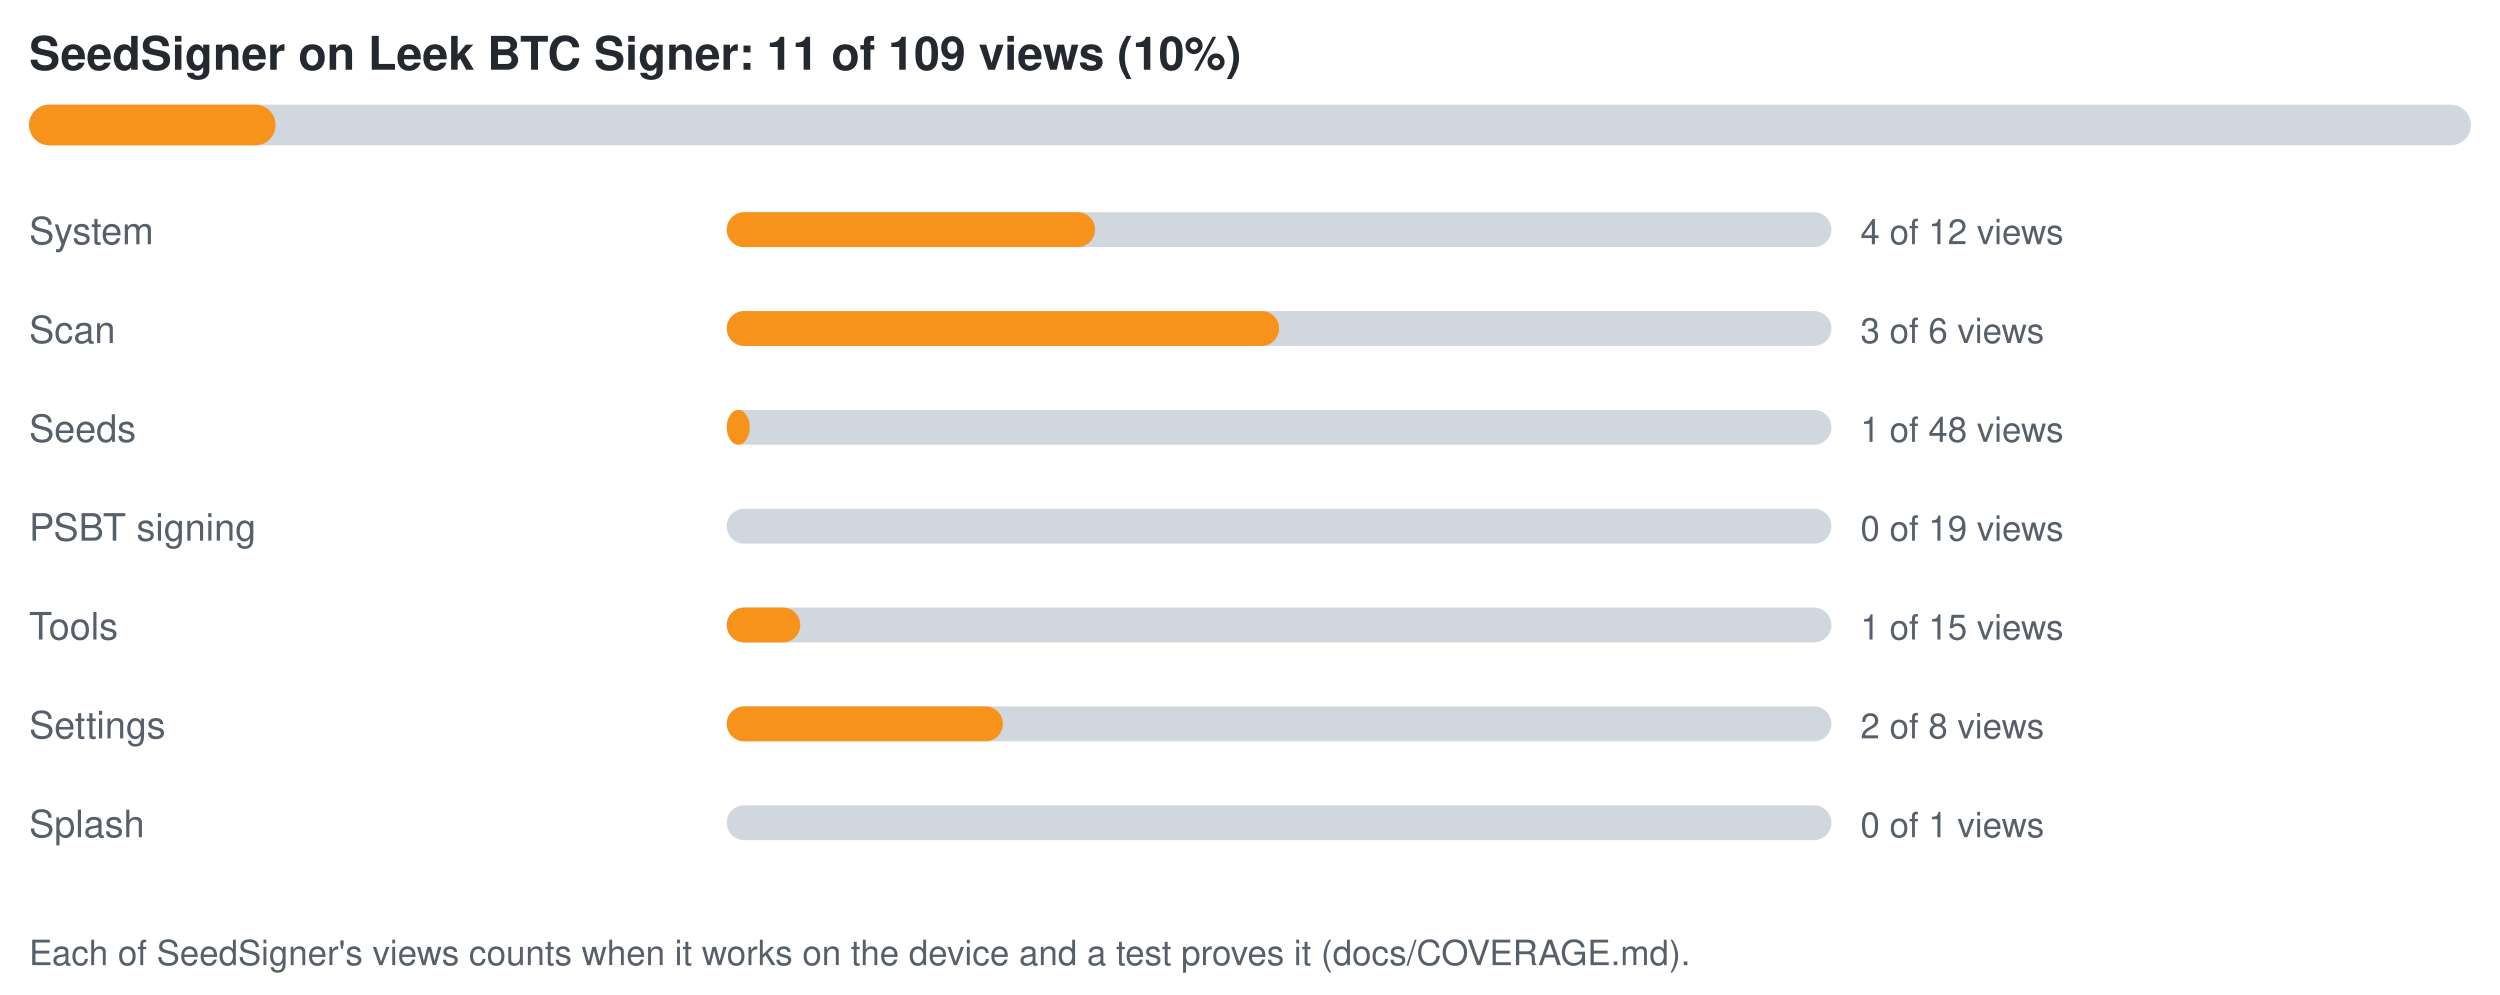
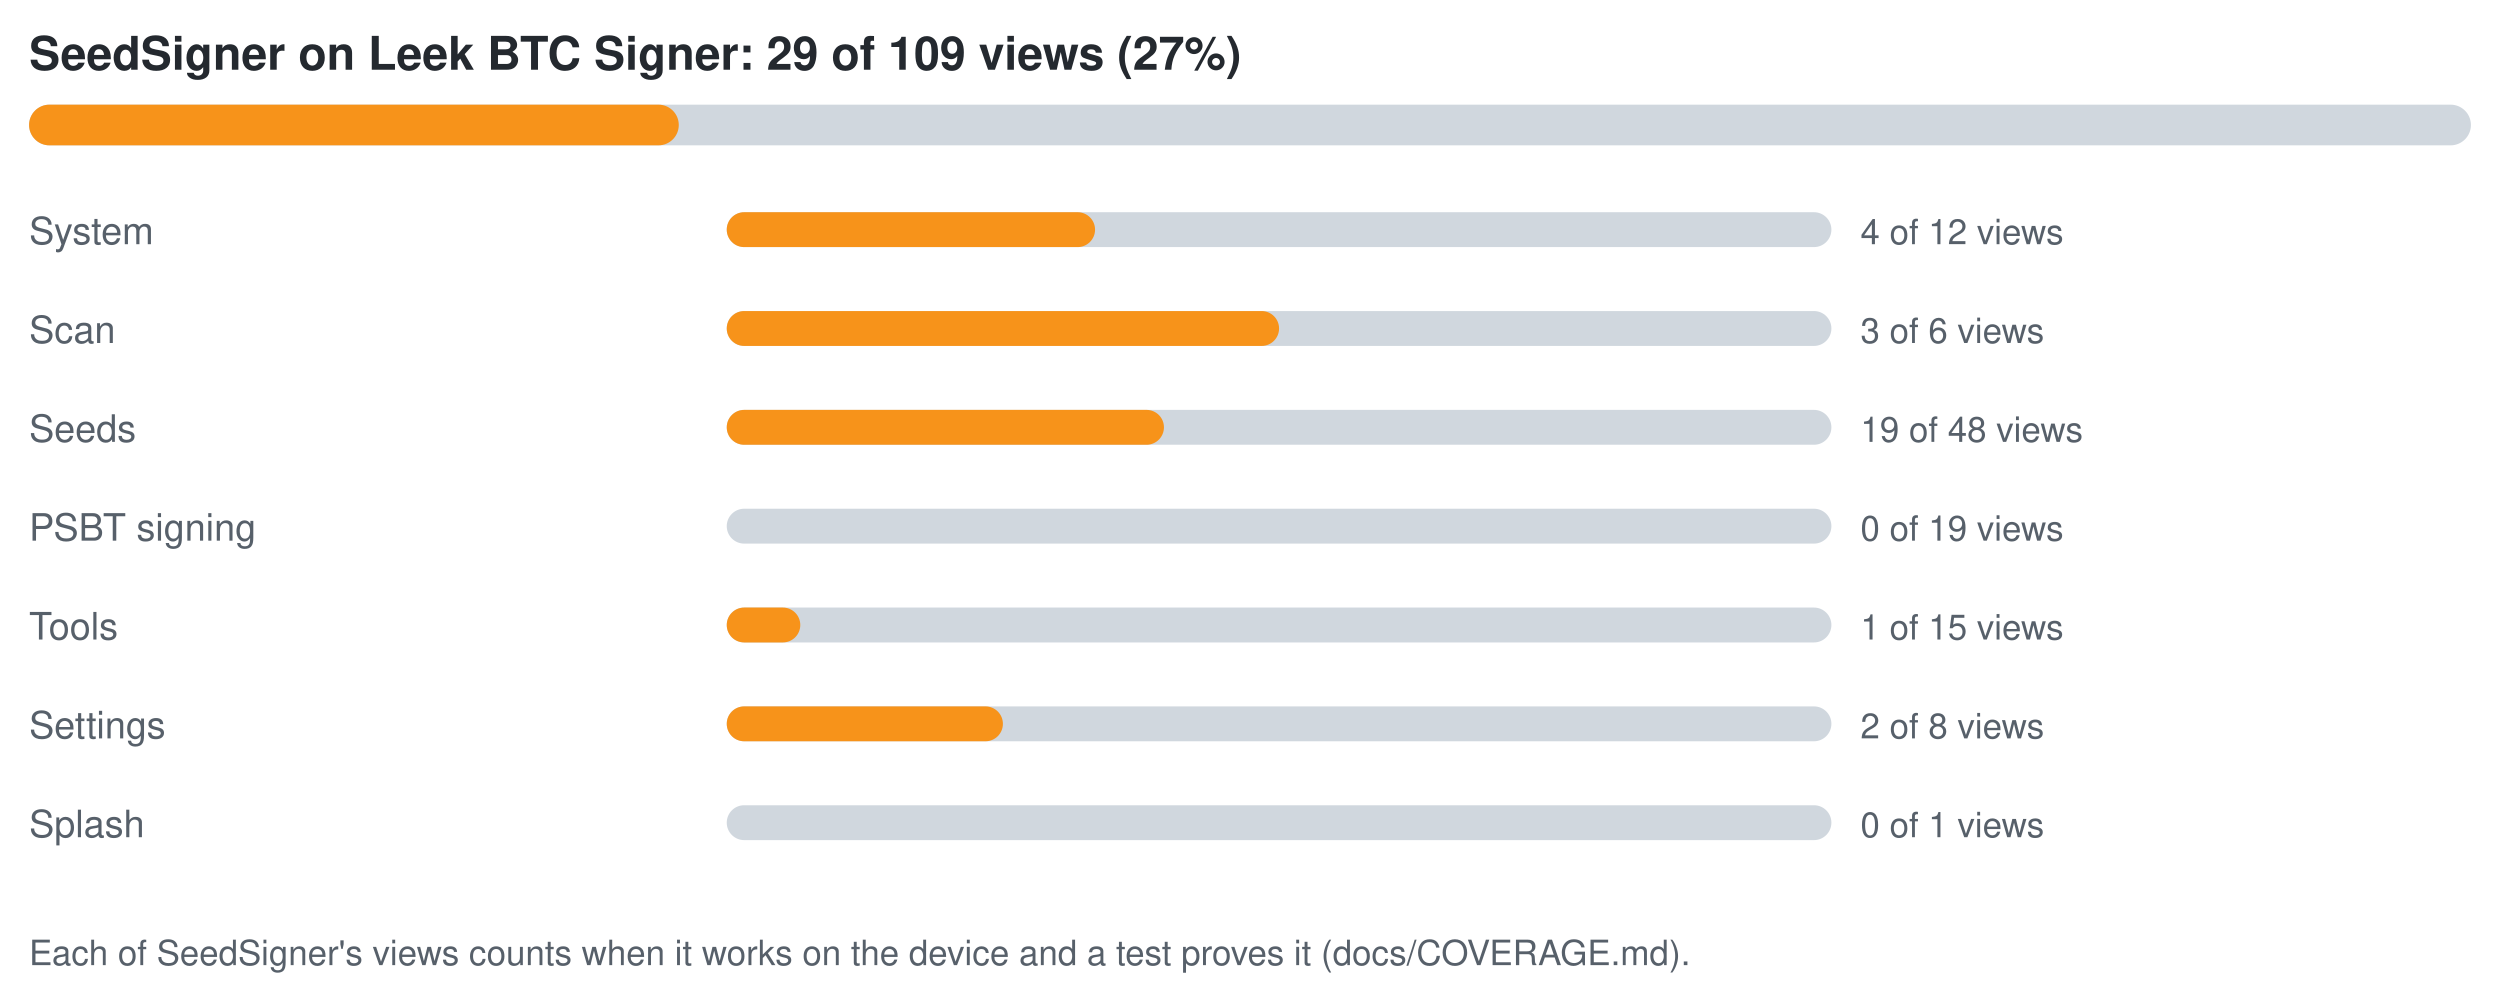
<svg xmlns="http://www.w3.org/2000/svg" width="860" height="342" viewBox="0 0 860 342" font-family="-apple-system,Segoe UI,Helvetica,Arial,sans-serif">
  <style>.t{fill:#57606a;font-size:13px}.h{fill:#24292f;font-size:16px;font-weight:600}.n{fill:#57606a;font-size:12px}.track{fill:#d0d7de}.done{fill:#f7931a}@media (prefers-color-scheme:dark){.t,.n{fill:#9198a1}.h{fill:#e6edf3}.track{fill:#30363d}}</style>
-   <text class="h" x="10" y="24">SeedSigner on Leek BTC Signer: 11 of 109 views (10%)</text>
+   <text class="h" x="10" y="24">SeedSigner on Leek BTC Signer: 29 of 109 views (27%)</text>
  <rect class="track" x="10" y="36" width="840" height="14" rx="7" />
-   <rect class="done" x="10" y="36" width="84.8" height="14" rx="7" />
+   <rect class="done" x="10" y="36" width="223.5" height="14" rx="7" />
  <text class="t" x="10" y="84">System</text>
  <rect class="track" x="250" y="73" width="380" height="12" rx="6" />
  <rect class="done" x="250" y="73" width="126.7" height="12" rx="6" />
  <text class="n" x="640" y="84">4 of 12 views</text>
  <text class="t" x="10" y="118">Scan</text>
  <rect class="track" x="250" y="107" width="380" height="12" rx="6" />
  <rect class="done" x="250" y="107" width="190.0" height="12" rx="6" />
  <text class="n" x="640" y="118">3 of 6 views</text>
  <text class="t" x="10" y="152">Seeds</text>
  <rect class="track" x="250" y="141" width="380" height="12" rx="6" />
-   <rect class="done" x="250" y="141" width="7.9" height="12" rx="6" />
-   <text class="n" x="640" y="152">1 of 48 views</text>
+   <rect class="done" x="250" y="141" width="150.4" height="12" rx="6" />
+   <text class="n" x="640" y="152">19 of 48 views</text>
  <text class="t" x="10" y="186">PSBT signing</text>
  <rect class="track" x="250" y="175" width="380" height="12" rx="6" />
  <text class="n" x="640" y="186">0 of 19 views</text>
  <text class="t" x="10" y="220">Tools</text>
  <rect class="track" x="250" y="209" width="380" height="12" rx="6" />
  <rect class="done" x="250" y="209" width="25.3" height="12" rx="6" />
  <text class="n" x="640" y="220">1 of 15 views</text>
  <text class="t" x="10" y="254">Settings</text>
  <rect class="track" x="250" y="243" width="380" height="12" rx="6" />
  <rect class="done" x="250" y="243" width="95.0" height="12" rx="6" />
  <text class="n" x="640" y="254">2 of 8 views</text>
  <text class="t" x="10" y="288">Splash</text>
  <rect class="track" x="250" y="277" width="380" height="12" rx="6" />
  <text class="n" x="640" y="288">0 of 1 views</text>
  <text class="n" x="10" y="332">Each of SeedSigner's views counts when it works on the device and a test proves it (docs/COVERAGE.md).</text>
</svg>
